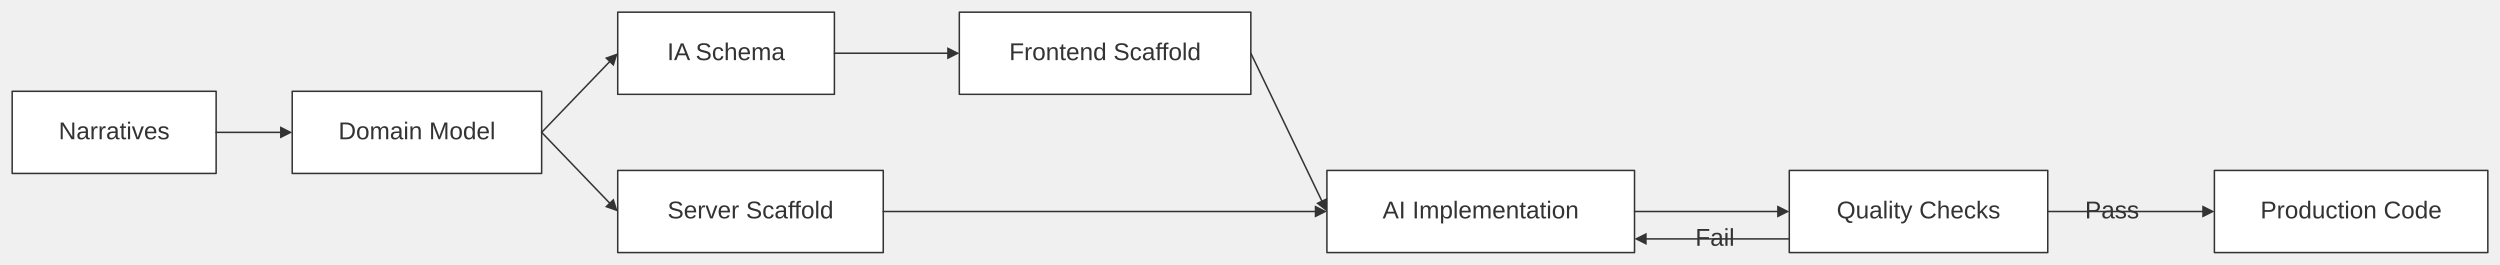
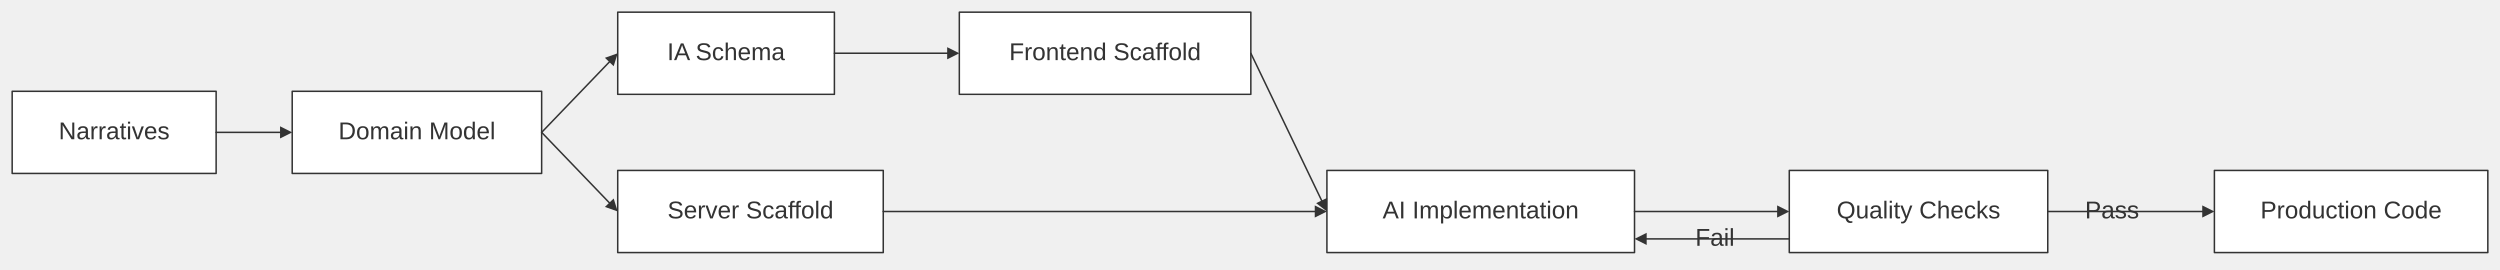
- <svg xmlns="http://www.w3.org/2000/svg" width="100%" viewBox="0 0 1643.10 174.00" style="max-width: 1643.10px; background-color: transparent;" font-family="&quot;trebuchet ms&quot;, verdana, arial, sans-serif" font-size="16.00">
+ <svg xmlns="http://www.w3.org/2000/svg" width="100%" viewBox="0 0 1643.10 177.00" style="max-width: 1643.10px; background-color: transparent;" font-family="&quot;trebuchet ms&quot;, verdana, arial, sans-serif" font-size="16.00">
  <defs>
    <marker id="arrowhead" viewBox="0 0 10.00 10.00" refX="5.00" refY="5.00" markerWidth="8.00" markerHeight="8.00" orient="auto-start-reverse" markerUnits="userSpaceOnUse">
      <path d="M 0 0 L 10.00 5.00 L 0 10.00 z" fill="#333" />
    </marker>
    <marker id="crosshead" viewBox="0 0 11.00 11.00" refX="12.00" refY="5.20" markerWidth="11.00" markerHeight="11.00" orient="auto-start-reverse" markerUnits="userSpaceOnUse">
      <path d="M 1,1 l 9,9 M 10,1 l -9,9" stroke="#333" stroke-width="2" />
    </marker>
    <marker id="circlehead" viewBox="0 0 12.00 12.00" refX="11.00" refY="6.00" markerWidth="12.00" markerHeight="12.00" orient="auto-start-reverse" markerUnits="userSpaceOnUse">
      <circle cx="6" cy="6" r="5" stroke="#333" stroke-width="1" fill="white" />
    </marker>
    <marker id="open-arrowhead" viewBox="0 0 10.00 10.00" refX="5.00" refY="5.00" markerWidth="8.00" markerHeight="8.00" orient="auto-start-reverse" markerUnits="userSpaceOnUse">
      <polygon points="0,0 10.00,5.00 0,10.00" fill="white" stroke="#333" stroke-width="1" />
    </marker>
    <marker id="diamondhead" viewBox="0 0 12.00 12.00" refX="6.00" refY="6.00" markerWidth="12.00" markerHeight="12.00" orient="auto-start-reverse" markerUnits="userSpaceOnUse">
      <polygon points="0,6.00 6.00,0 12.00,6.00 6.00,12.00" fill="#333" />
    </marker>
    <marker id="open-diamondhead" viewBox="0 0 12.00 12.00" refX="6.00" refY="6.00" markerWidth="12.00" markerHeight="12.00" orient="auto-start-reverse" markerUnits="userSpaceOnUse">
      <polygon points="0,6.00 6.00,0 12.00,6.00 6.00,12.00" fill="white" stroke="#333" stroke-width="1" />
    </marker>
  </defs>
  <g transform="translate(0.00,0.00)">
    <g class="nodes">
      <rect x="8.00" y="60.00" width="134.05" height="54.00" fill="white" stroke="#333" stroke-width="1.00" stroke-linejoin="round" />
      <text x="75.03" y="87.00" text-anchor="middle" dominant-baseline="middle" fill="#333">Narratives</text>
      <rect x="192.05" y="60.00" width="163.94" height="54.00" fill="white" stroke="#333" stroke-width="1.00" stroke-linejoin="round" />
      <text x="274.02" y="87.00" text-anchor="middle" dominant-baseline="middle" fill="#333">Domain Model</text>
      <rect x="405.99" y="112.00" width="174.52" height="54.00" fill="white" stroke="#333" stroke-width="1.00" stroke-linejoin="round" />
      <text x="493.25" y="139.00" text-anchor="middle" dominant-baseline="middle" fill="#333">Server Scaffold</text>
      <rect x="405.99" y="8.00" width="142.41" height="54.00" fill="white" stroke="#333" stroke-width="1.00" stroke-linejoin="round" />
      <text x="477.19" y="35.00" text-anchor="middle" dominant-baseline="middle" fill="#333">IA Schema</text>
      <rect x="630.51" y="8.00" width="191.59" height="54.00" fill="white" stroke="#333" stroke-width="1.00" stroke-linejoin="round" />
      <text x="726.30" y="35.00" text-anchor="middle" dominant-baseline="middle" fill="#333">Frontend Scaffold</text>
      <rect x="872.10" y="112.00" width="202.17" height="54.00" fill="white" stroke="#333" stroke-width="1.00" stroke-linejoin="round" />
      <text x="973.18" y="139.00" text-anchor="middle" dominant-baseline="middle" fill="#333">AI Implementation</text>
      <rect x="1175.99" y="112.00" width="169.88" height="54.00" fill="white" stroke="#333" stroke-width="1.00" stroke-linejoin="round" />
      <text x="1260.93" y="139.00" text-anchor="middle" dominant-baseline="middle" fill="#333">Quality Checks</text>
      <rect x="1455.39" y="112.00" width="179.71" height="54.00" fill="white" stroke="#333" stroke-width="1.00" stroke-linejoin="round" />
      <text x="1545.24" y="139.00" text-anchor="middle" dominant-baseline="middle" fill="#333">Production Code</text>
    </g>
    <g class="edgePaths">
      <path d="M142.05,87.00 L188.05,87.00" stroke="#333" stroke-width="1.00" fill="none" stroke-linecap="round" stroke-linejoin="round" marker-end="url(#arrowhead)" />
      <path d="M355.99,87.00 L403.22,136.12" stroke="#333" stroke-width="1.00" fill="none" stroke-linecap="round" stroke-linejoin="round" marker-end="url(#arrowhead)" />
      <path d="M355.99,87.00 L403.22,37.88" stroke="#333" stroke-width="1.00" fill="none" stroke-linecap="round" stroke-linejoin="round" marker-end="url(#arrowhead)" />
      <path d="M548.40,35.00 L626.51,35.00" stroke="#333" stroke-width="1.00" fill="none" stroke-linecap="round" stroke-linejoin="round" marker-end="url(#arrowhead)" />
      <path d="M580.51,139.00 L868.10,139.00" stroke="#333" stroke-width="1.00" fill="none" stroke-linecap="round" stroke-linejoin="round" marker-end="url(#arrowhead)" />
      <path d="M822.10,35.00 L870.36,135.39" stroke="#333" stroke-width="1.00" fill="none" stroke-linecap="round" stroke-linejoin="round" marker-end="url(#arrowhead)" />
      <path d="M1074.27,139.00 L1171.99,139.00" stroke="#333" stroke-width="1.00" fill="none" stroke-linecap="round" stroke-linejoin="round" marker-end="url(#arrowhead)" />
      <path d="M1175.99,157.00 L1125.13,157.00 L1078.27,157.00" stroke="#333" stroke-width="1.00" fill="none" stroke-linecap="round" stroke-linejoin="round" marker-end="url(#arrowhead)" />
      <path d="M1345.87,139.00 L1451.39,139.00" stroke="#333" stroke-width="1.00" fill="none" stroke-linecap="round" stroke-linejoin="round" marker-end="url(#arrowhead)" />
    </g>
    <g class="edgeLabels">
      <text x="1127.13" y="157.00" text-anchor="middle" dominant-baseline="middle" fill="#333">Fail</text>
      <text x="1388.13" y="139.00" text-anchor="middle" dominant-baseline="middle" fill="#333">Pass</text>
    </g>
  </g>
</svg>
